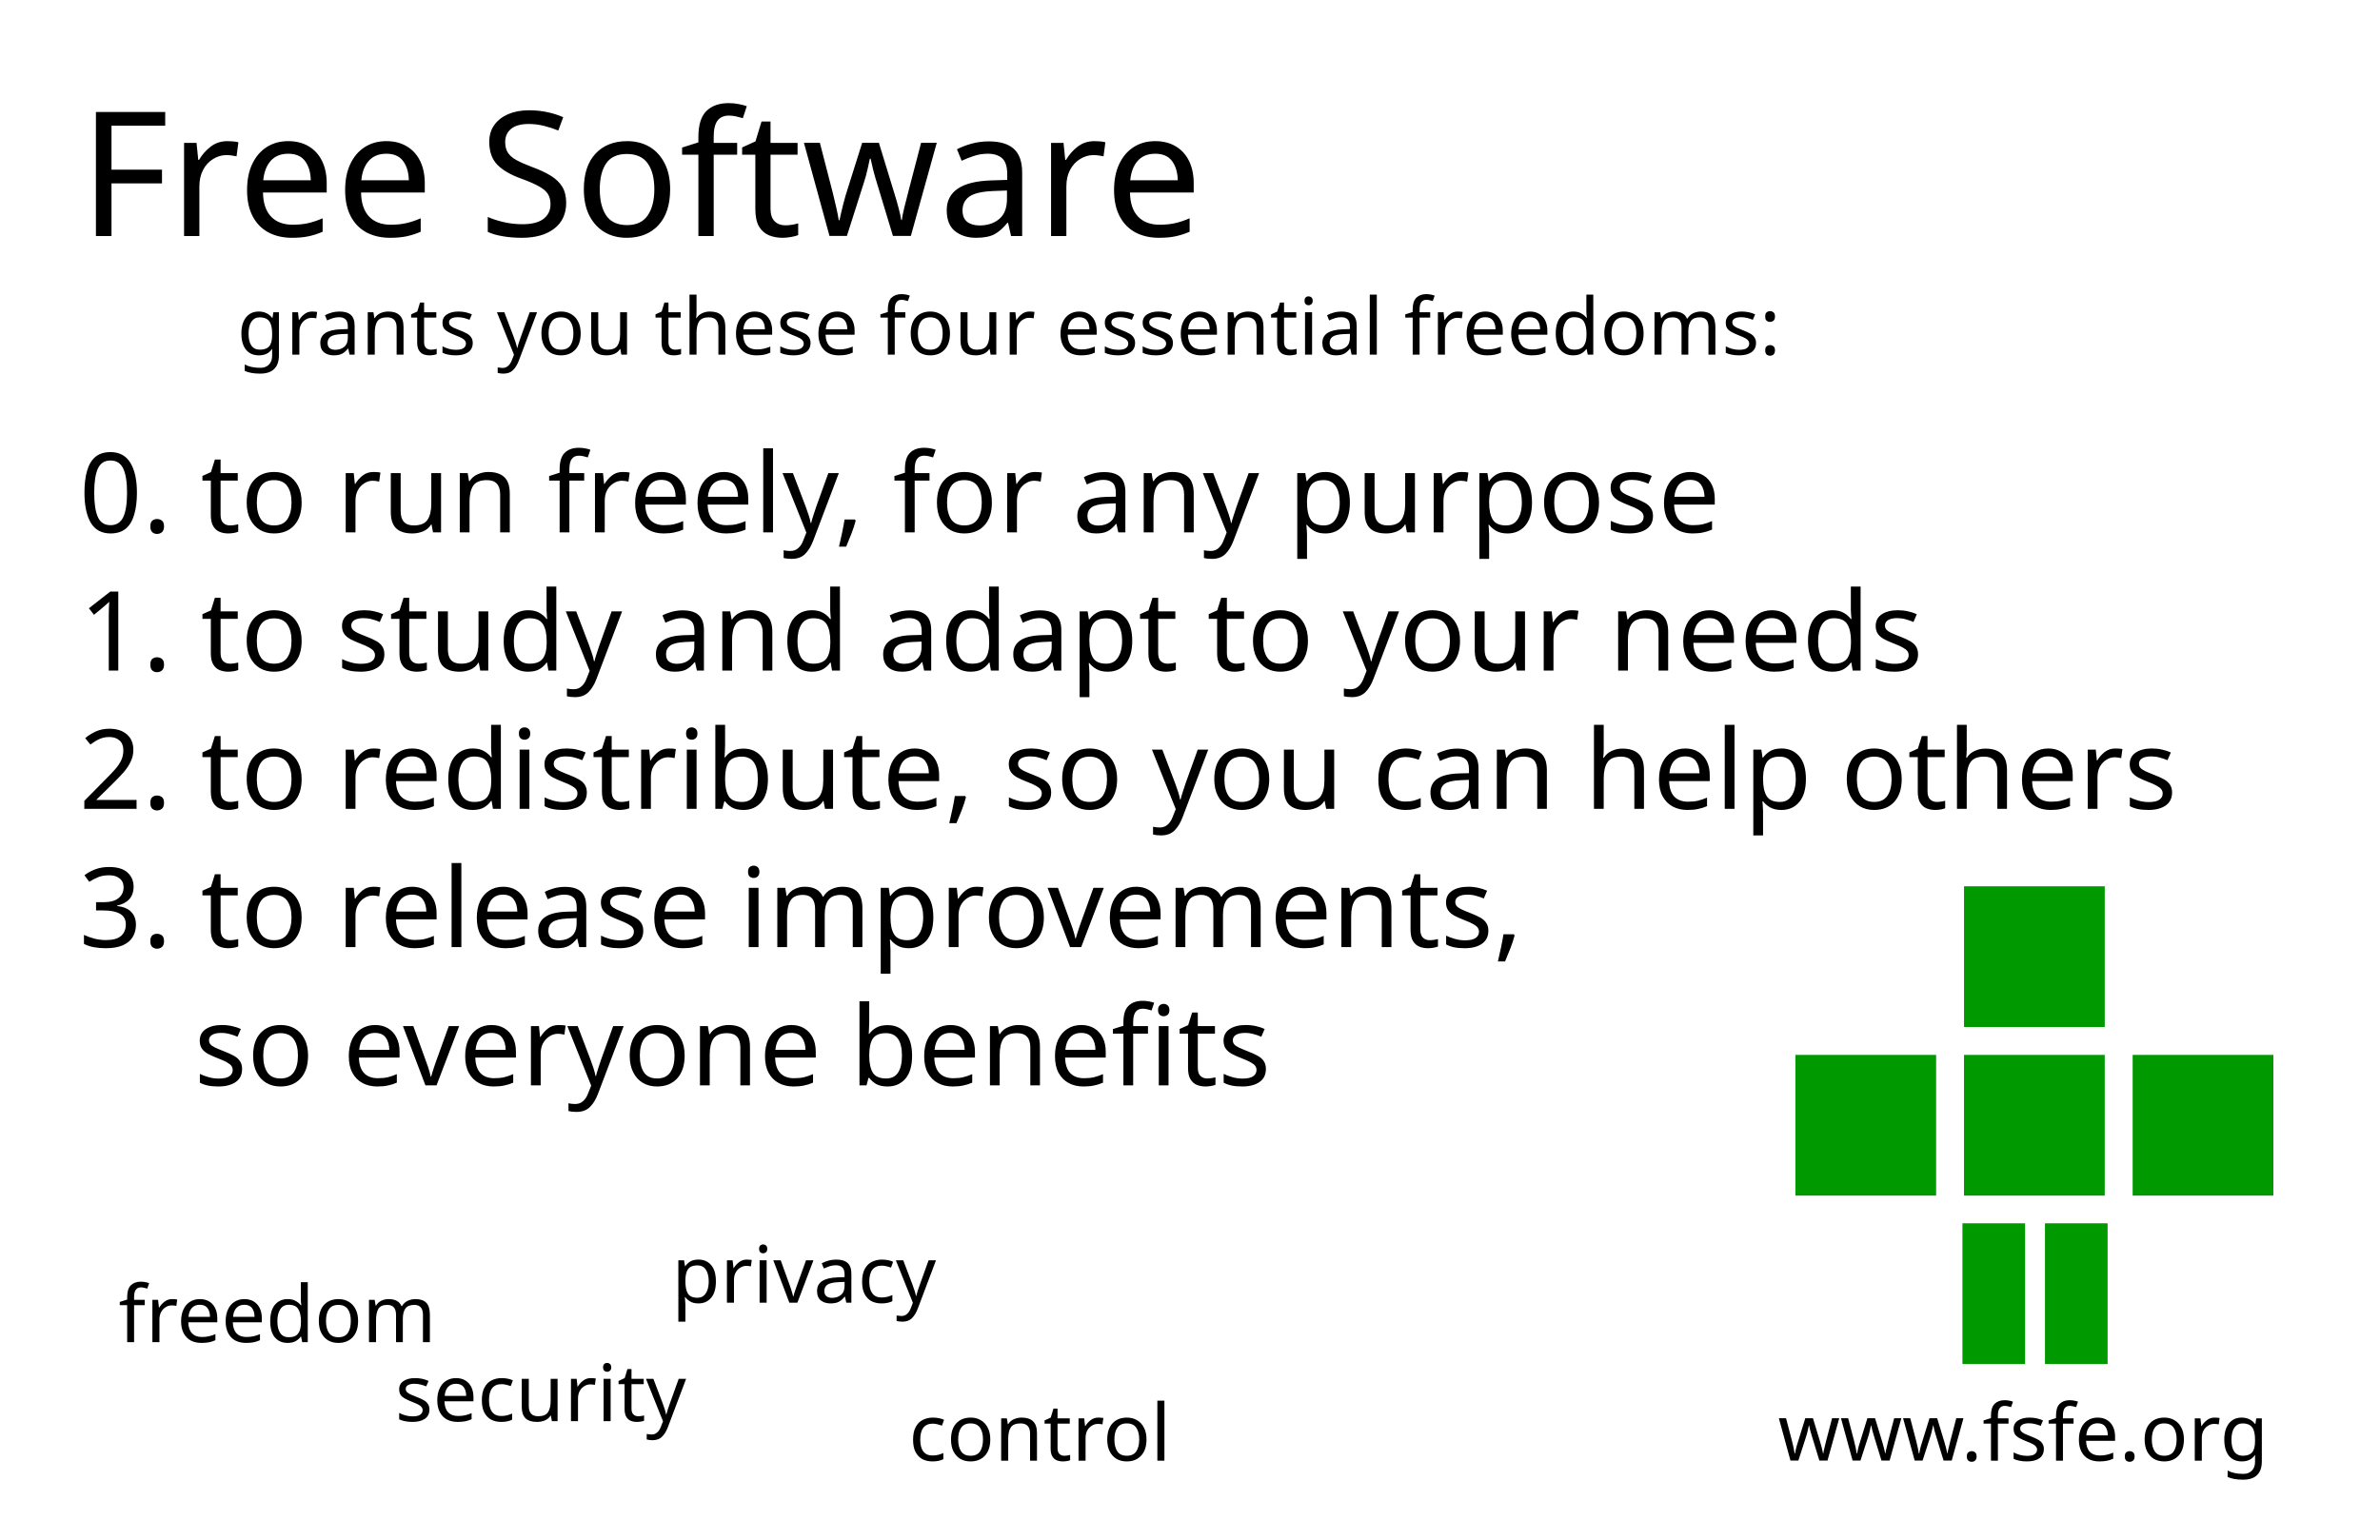
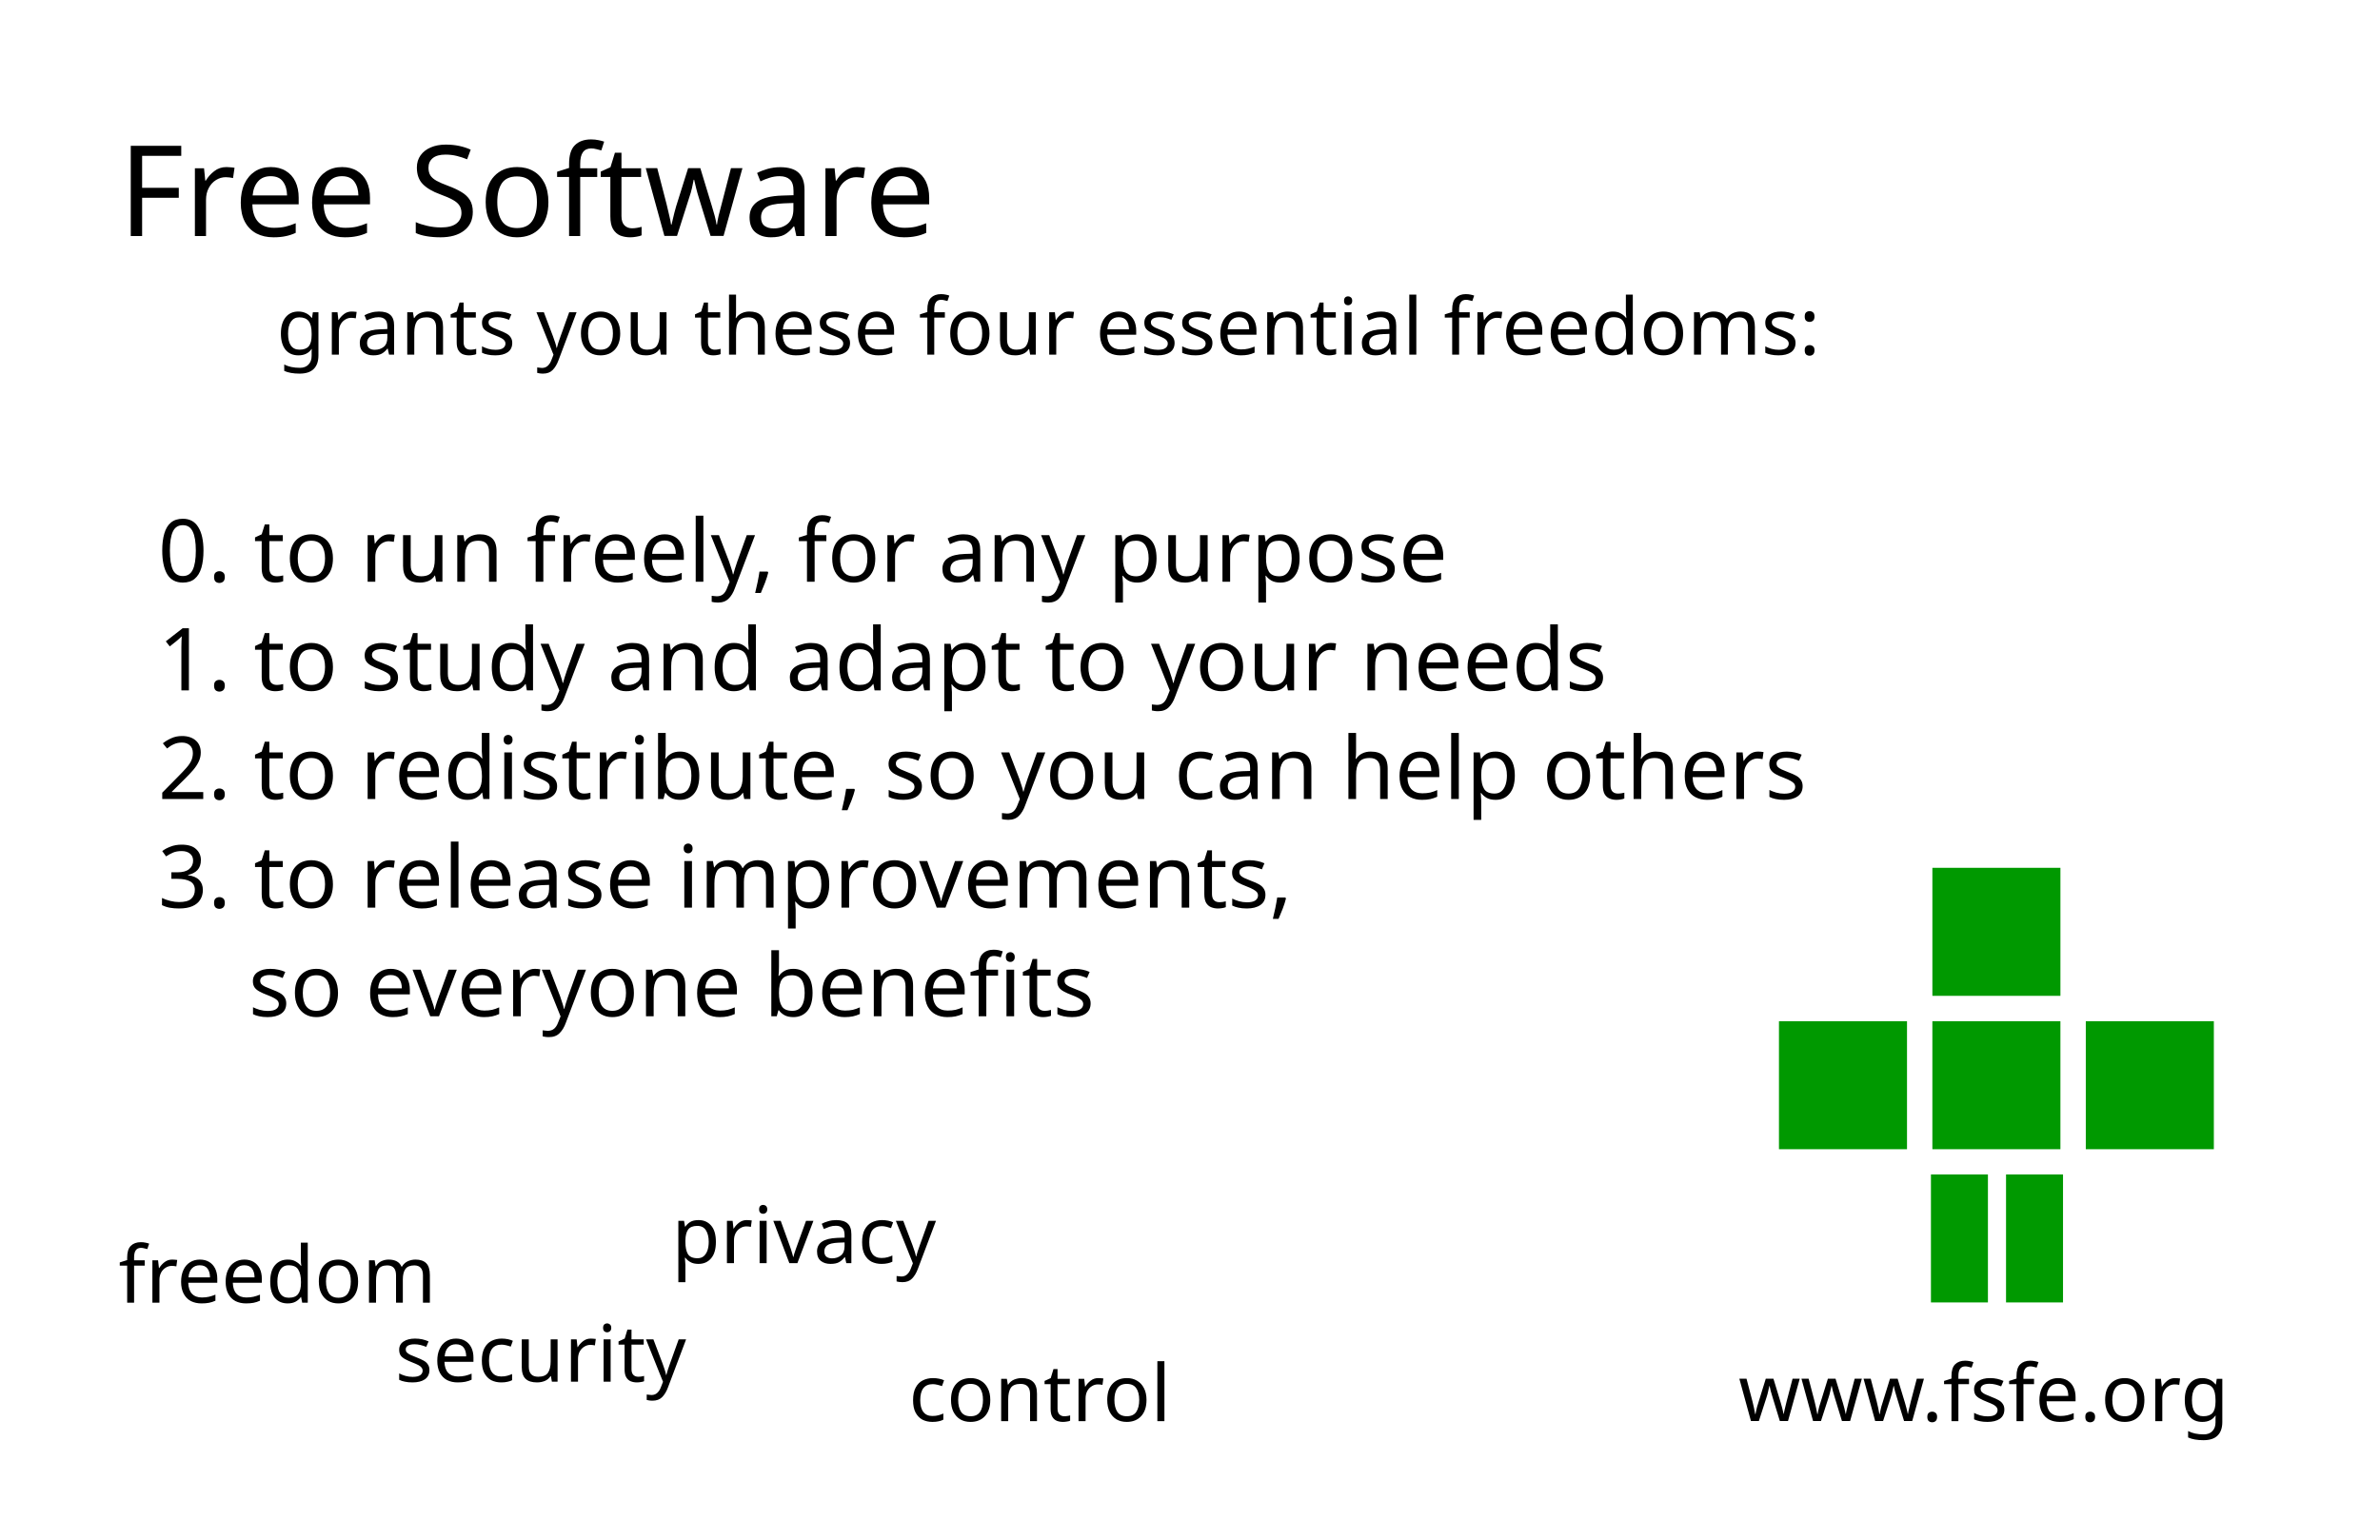
<svg xmlns="http://www.w3.org/2000/svg" width="301.181" height="194.882" id="svg2" version="1.1">
  <defs id="defs4" />
  <g id="layer1" transform="translate(0,-857.479)">
    <text xml:space="preserve" style="font-size:12px;font-style:normal;font-weight:normal;line-height:125%;letter-spacing:0px;word-spacing:0px;fill:#000000;fill-opacity:1;stroke:none;font-family:Sans" x="190" y="997.361" id="text3030">
      <tspan id="tspan3032" x="190" y="997.361" />
    </text>
-     <g transform="matrix(0.112316,0,0,0.112316,216.6426,941.6065)" id="g3738">
+     <g transform="matrix(0.1021842,0,0,0.1021842,215.5163,941.7976)" id="g3738">
      <rect y="249.791" x="284" height="158.571" width="158.571" id="rect1878" style="fill:#009900;fill-opacity:1;stroke:none" />
      <rect y="439.787" x="93.998" height="158.571" width="158.571" id="rect6448" style="fill:#009900;fill-opacity:1;stroke:none" />
      <rect y="439.793" x="283.986" height="158.571" width="158.571" id="rect6464" style="fill:#009900;fill-opacity:1;stroke:none" />
      <rect y="439.79" x="473.997" height="158.571" width="158.571" id="rect6523" style="fill:#009900;fill-opacity:1;stroke:none" />
      <rect y="629.576" x="282.214" height="158.571" width="70.571" id="rect6535" style="fill:#009900;fill-opacity:1;stroke:none" />
      <rect y="629.576" x="375.214" height="158.571" width="70.571" id="rect6547" style="fill:#009900;fill-opacity:1;stroke:none" />
    </g>
-     <text xml:space="preserve" style="font-size:14px;font-style:normal;font-weight:normal;line-height:125%;letter-spacing:0px;word-spacing:0px;fill:#000000;fill-opacity:1;stroke:none;font-family:Sans" x="10" y="907.361" id="text3171">
-       <tspan id="tspan3173" x="10" y="907.361" />
-       <tspan x="10" y="924.861" id="tspan3251">0. to run freely, for any purpose</tspan>
-       <tspan x="10" y="942.361" id="tspan3177">1. to study and adapt to your needs</tspan>
-       <tspan x="10" y="959.861" id="tspan3187">2. to redistribute, so you can help others</tspan>
-       <tspan x="10" y="977.361" id="tspan3181">3. to release improvements,</tspan>
-       <tspan x="10" y="994.861" id="tspan3185">    so everyone benefits</tspan>
-       <tspan x="10" y="1012.361" id="tspan3183" />
+     <text xml:space="preserve" style="font-size:11px;font-style:normal;font-weight:normal;line-height:125%;letter-spacing:0px;word-spacing:0px;fill:#000000;fill-opacity:1;stroke:none;font-family:Sans" x="20" y="917.361" id="text3171">
+       <tspan id="tspan3173" x="20" y="917.361" />
+       <tspan x="20" y="931.111" id="tspan3251">0. to run freely, for any purpose</tspan>
+       <tspan x="20" y="944.861" id="tspan3177">1. to study and adapt to your needs</tspan>
+       <tspan x="20" y="958.611" id="tspan3187">2. to redistribute, so you can help others</tspan>
+       <tspan x="20" y="972.361" id="tspan3181">3. to release improvements,</tspan>
+       <tspan x="20" y="986.111" id="tspan3185">    so everyone benefits</tspan>
+       <tspan x="20" y="999.861" id="tspan3183" />
    </text>
-     <text xml:space="preserve" style="font-size:22px;font-style:normal;font-weight:normal;line-height:125%;letter-spacing:0px;word-spacing:0px;fill:#000000;fill-opacity:1;stroke:none;font-family:Sans" x="10" y="887.361" id="text3205">
-       <tspan id="tspan3207" x="10" y="887.361">Free Software</tspan>
-       <tspan x="10" y="909.861" id="tspan3209" />
+     <text xml:space="preserve" style="font-size:16px;font-style:normal;font-weight:normal;line-height:125%;letter-spacing:0px;word-spacing:0px;fill:#000000;fill-opacity:1;stroke:none;font-family:Sans" x="15" y="887.361" id="text3205">
+       <tspan id="tspan3207" x="15" y="887.361">Free Software</tspan>
+       <tspan x="15" y="907.361" id="tspan3209" />
    </text>
-     <text xml:space="preserve" style="font-size:10px;font-style:normal;font-weight:normal;line-height:125%;letter-spacing:0px;word-spacing:0px;fill:#000000;fill-opacity:1;stroke:none;font-family:Sans" x="225" y="1042.361" id="text3211">
-       <tspan id="tspan3213" x="225" y="1042.361">www.fsfe.org</tspan>
+     <text xml:space="preserve" style="font-size:10px;font-style:normal;font-weight:normal;line-height:125%;letter-spacing:0px;word-spacing:0px;fill:#000000;fill-opacity:1;stroke:none;font-family:Sans" x="220" y="1037.361" id="text3211">
+       <tspan id="tspan3213" x="220" y="1037.361">www.fsfe.org</tspan>
    </text>
-     <text xml:space="preserve" style="font-size:10px;font-style:normal;font-weight:normal;line-height:125%;letter-spacing:0px;word-spacing:0px;fill:#000000;fill-opacity:1;stroke:none;font-family:Sans" x="15" y="1027.361" id="text3231">
-       <tspan id="tspan3233" x="15" y="1027.361">freedom</tspan>
+     <text xml:space="preserve" style="font-size:10px;font-style:normal;font-weight:normal;line-height:125%;letter-spacing:0px;word-spacing:0px;fill:#000000;fill-opacity:1;stroke:none;font-family:Sans" x="15" y="1022.361" id="text3231">
+       <tspan id="tspan3233" x="15" y="1022.361">freedom</tspan>
    </text>
-     <text xml:space="preserve" style="font-size:10px;font-style:normal;font-weight:normal;line-height:125%;letter-spacing:0px;word-spacing:0px;fill:#000000;fill-opacity:1;stroke:none;font-family:Sans" x="50" y="1037.361" id="text3235">
-       <tspan id="tspan3237" x="50" y="1037.361">security</tspan>
+     <text xml:space="preserve" style="font-size:10px;font-style:normal;font-weight:normal;line-height:125%;letter-spacing:0px;word-spacing:0px;fill:#000000;fill-opacity:1;stroke:none;font-family:Sans" x="50" y="1032.361" id="text3235">
+       <tspan id="tspan3237" x="50" y="1032.361">security</tspan>
    </text>
-     <text xml:space="preserve" style="font-size:10px;font-style:normal;font-weight:normal;line-height:125%;letter-spacing:0px;word-spacing:0px;fill:#000000;fill-opacity:1;stroke:none;font-family:Sans" x="85" y="1022.361" id="text3239">
-       <tspan id="tspan3241" x="85" y="1022.361">privacy</tspan>
+     <text xml:space="preserve" style="font-size:10px;font-style:normal;font-weight:normal;line-height:125%;letter-spacing:0px;word-spacing:0px;fill:#000000;fill-opacity:1;stroke:none;font-family:Sans" x="85" y="1017.361" id="text3239">
+       <tspan id="tspan3241" x="85" y="1017.361">privacy</tspan>
    </text>
-     <text xml:space="preserve" style="font-size:10px;font-style:normal;font-weight:normal;line-height:125%;letter-spacing:0px;word-spacing:0px;fill:#000000;fill-opacity:1;stroke:none;font-family:Sans" x="115" y="1042.361" id="text3247">
-       <tspan id="tspan3249" x="115" y="1042.361">control</tspan>
+     <text xml:space="preserve" style="font-size:10px;font-style:normal;font-weight:normal;line-height:125%;letter-spacing:0px;word-spacing:0px;fill:#000000;fill-opacity:1;stroke:none;font-family:Sans" x="115" y="1037.361" id="text3247">
+       <tspan id="tspan3249" x="115" y="1037.361">control</tspan>
    </text>
-     <text xml:space="preserve" style="font-size:10px;font-style:normal;font-weight:normal;line-height:125%;letter-spacing:0px;word-spacing:0px;fill:#000000;fill-opacity:1;stroke:none;font-family:Sans" x="30" y="902.361" id="text3255">
-       <tspan id="tspan3257" x="30" y="902.361">grants you these four essential freedoms:</tspan>
+     <text xml:space="preserve" style="font-size:10px;font-style:normal;font-weight:normal;line-height:125%;letter-spacing:0px;word-spacing:0px;fill:#000000;fill-opacity:1;stroke:none;font-family:Sans" x="35" y="902.361" id="text3255">
+       <tspan id="tspan3257" x="35" y="902.361">grants you these four essential freedoms:</tspan>
    </text>
  </g>
</svg>
